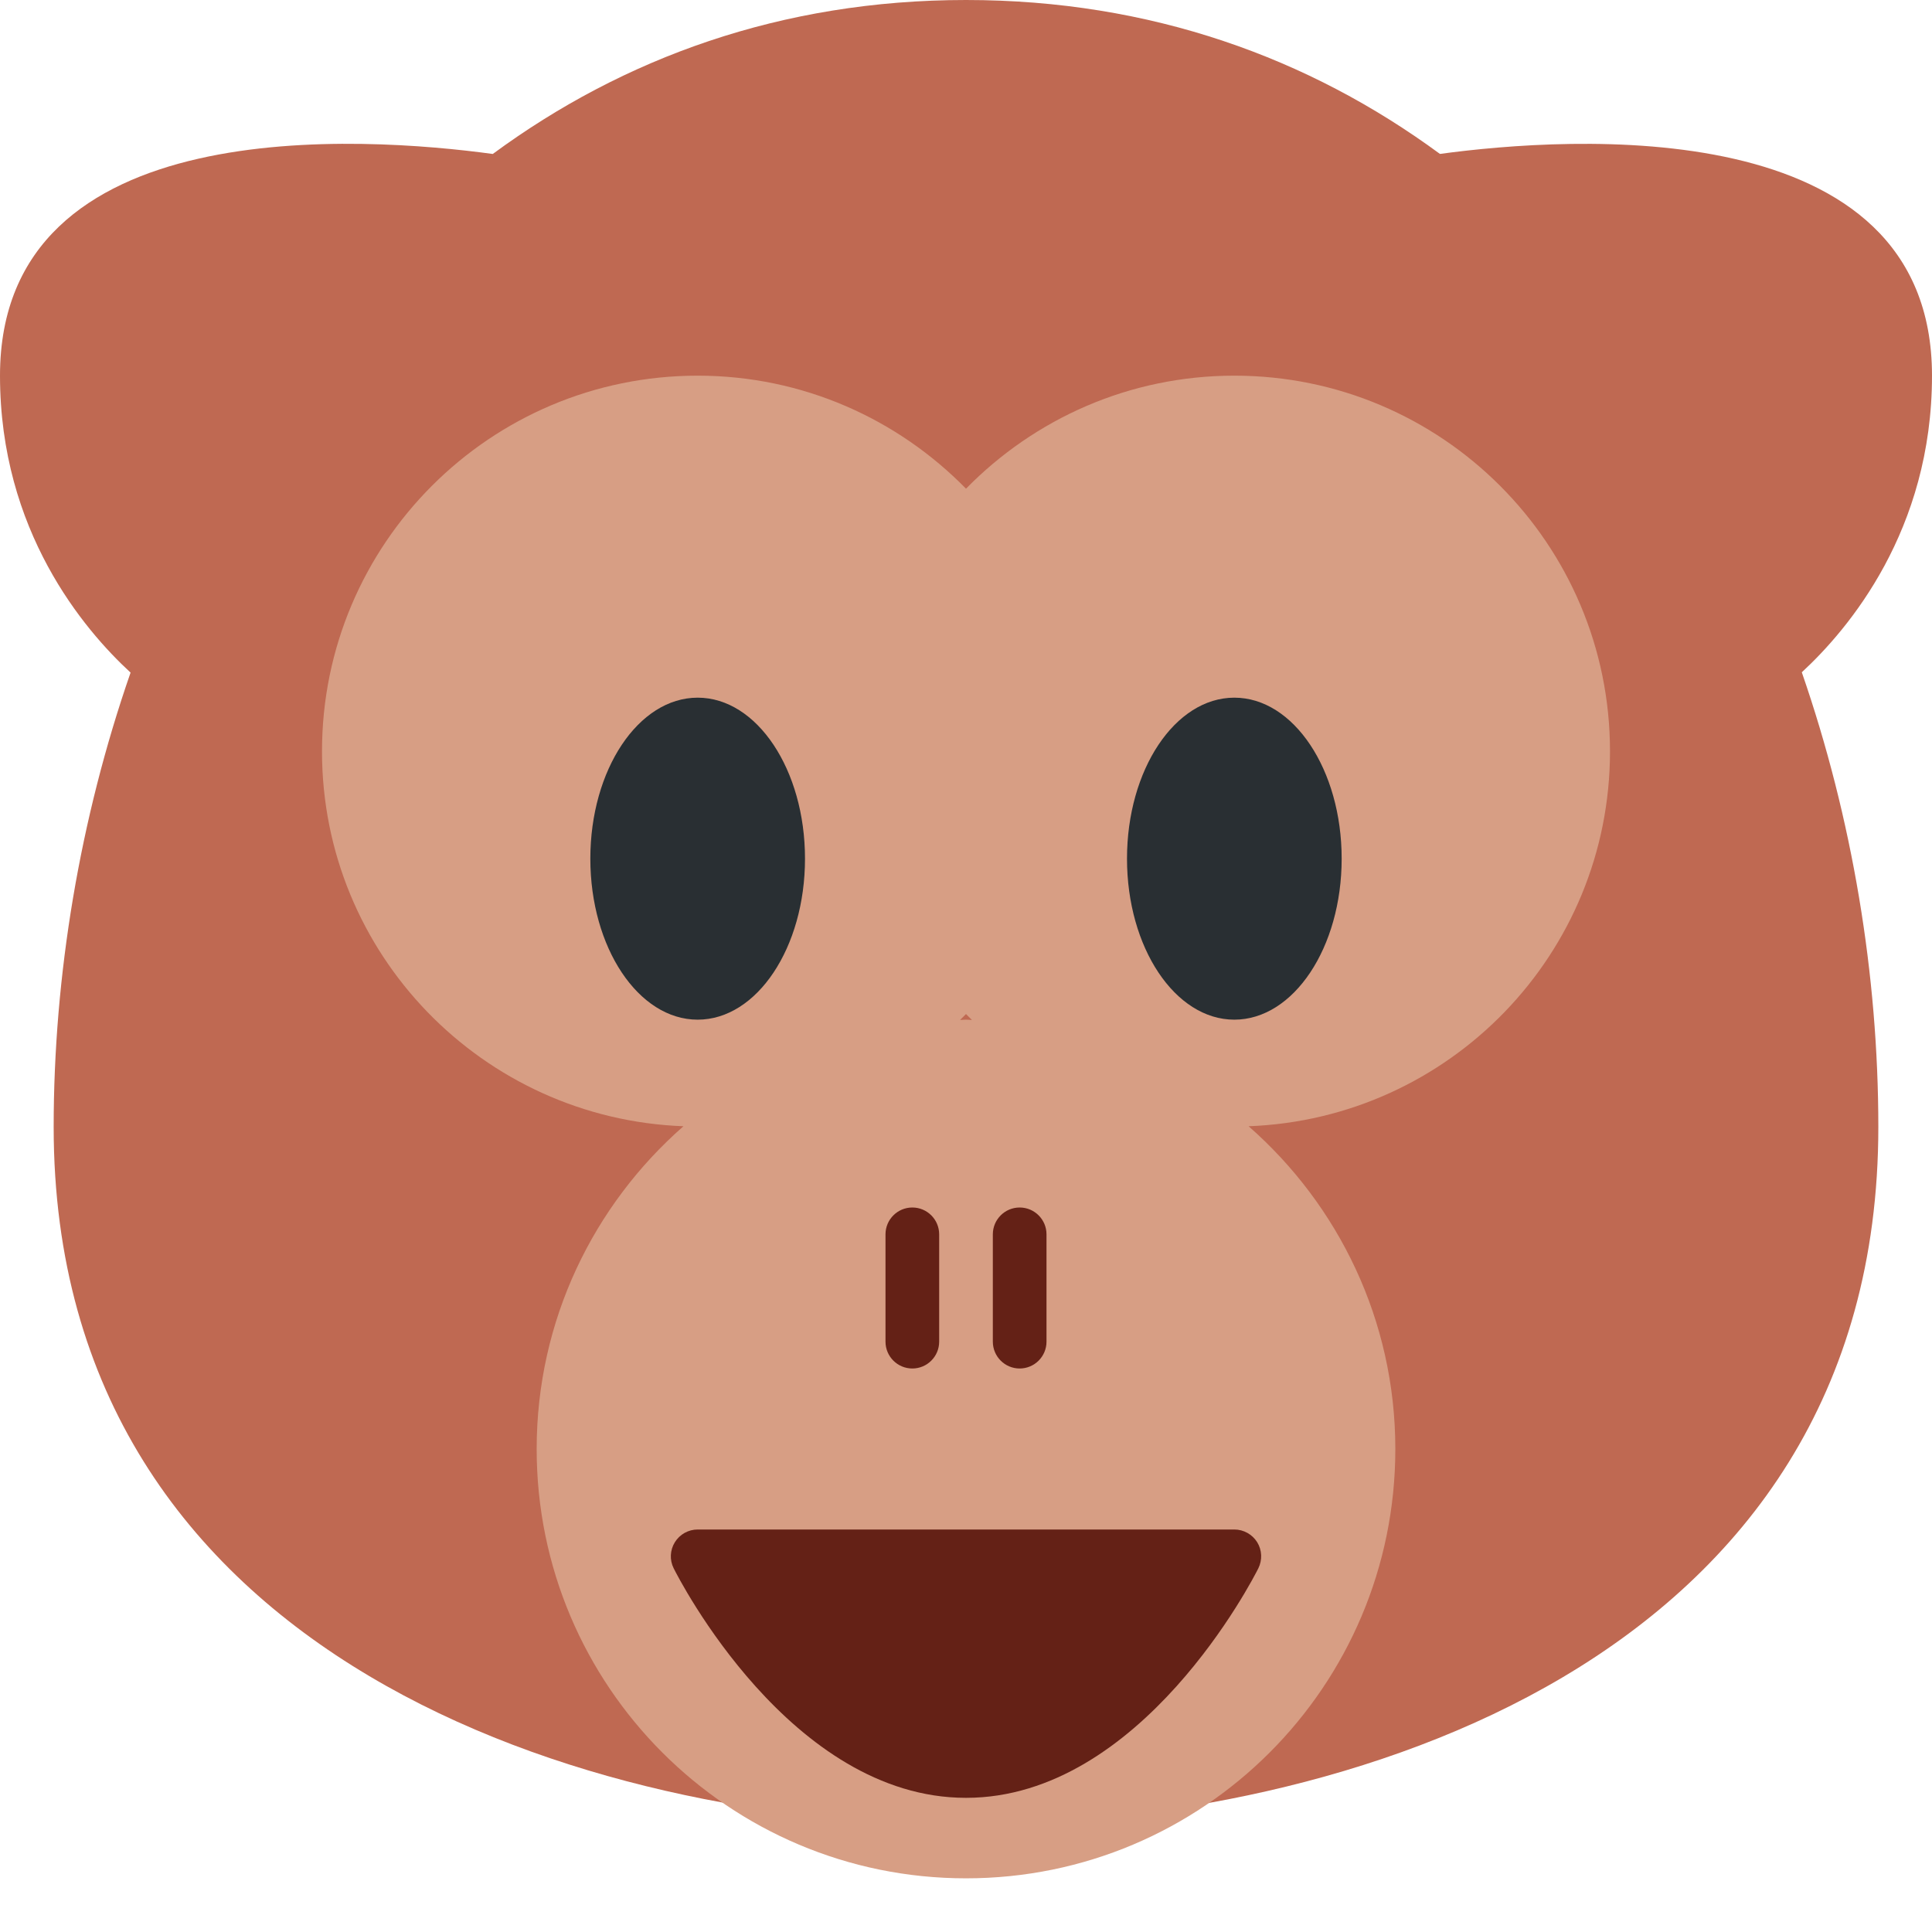
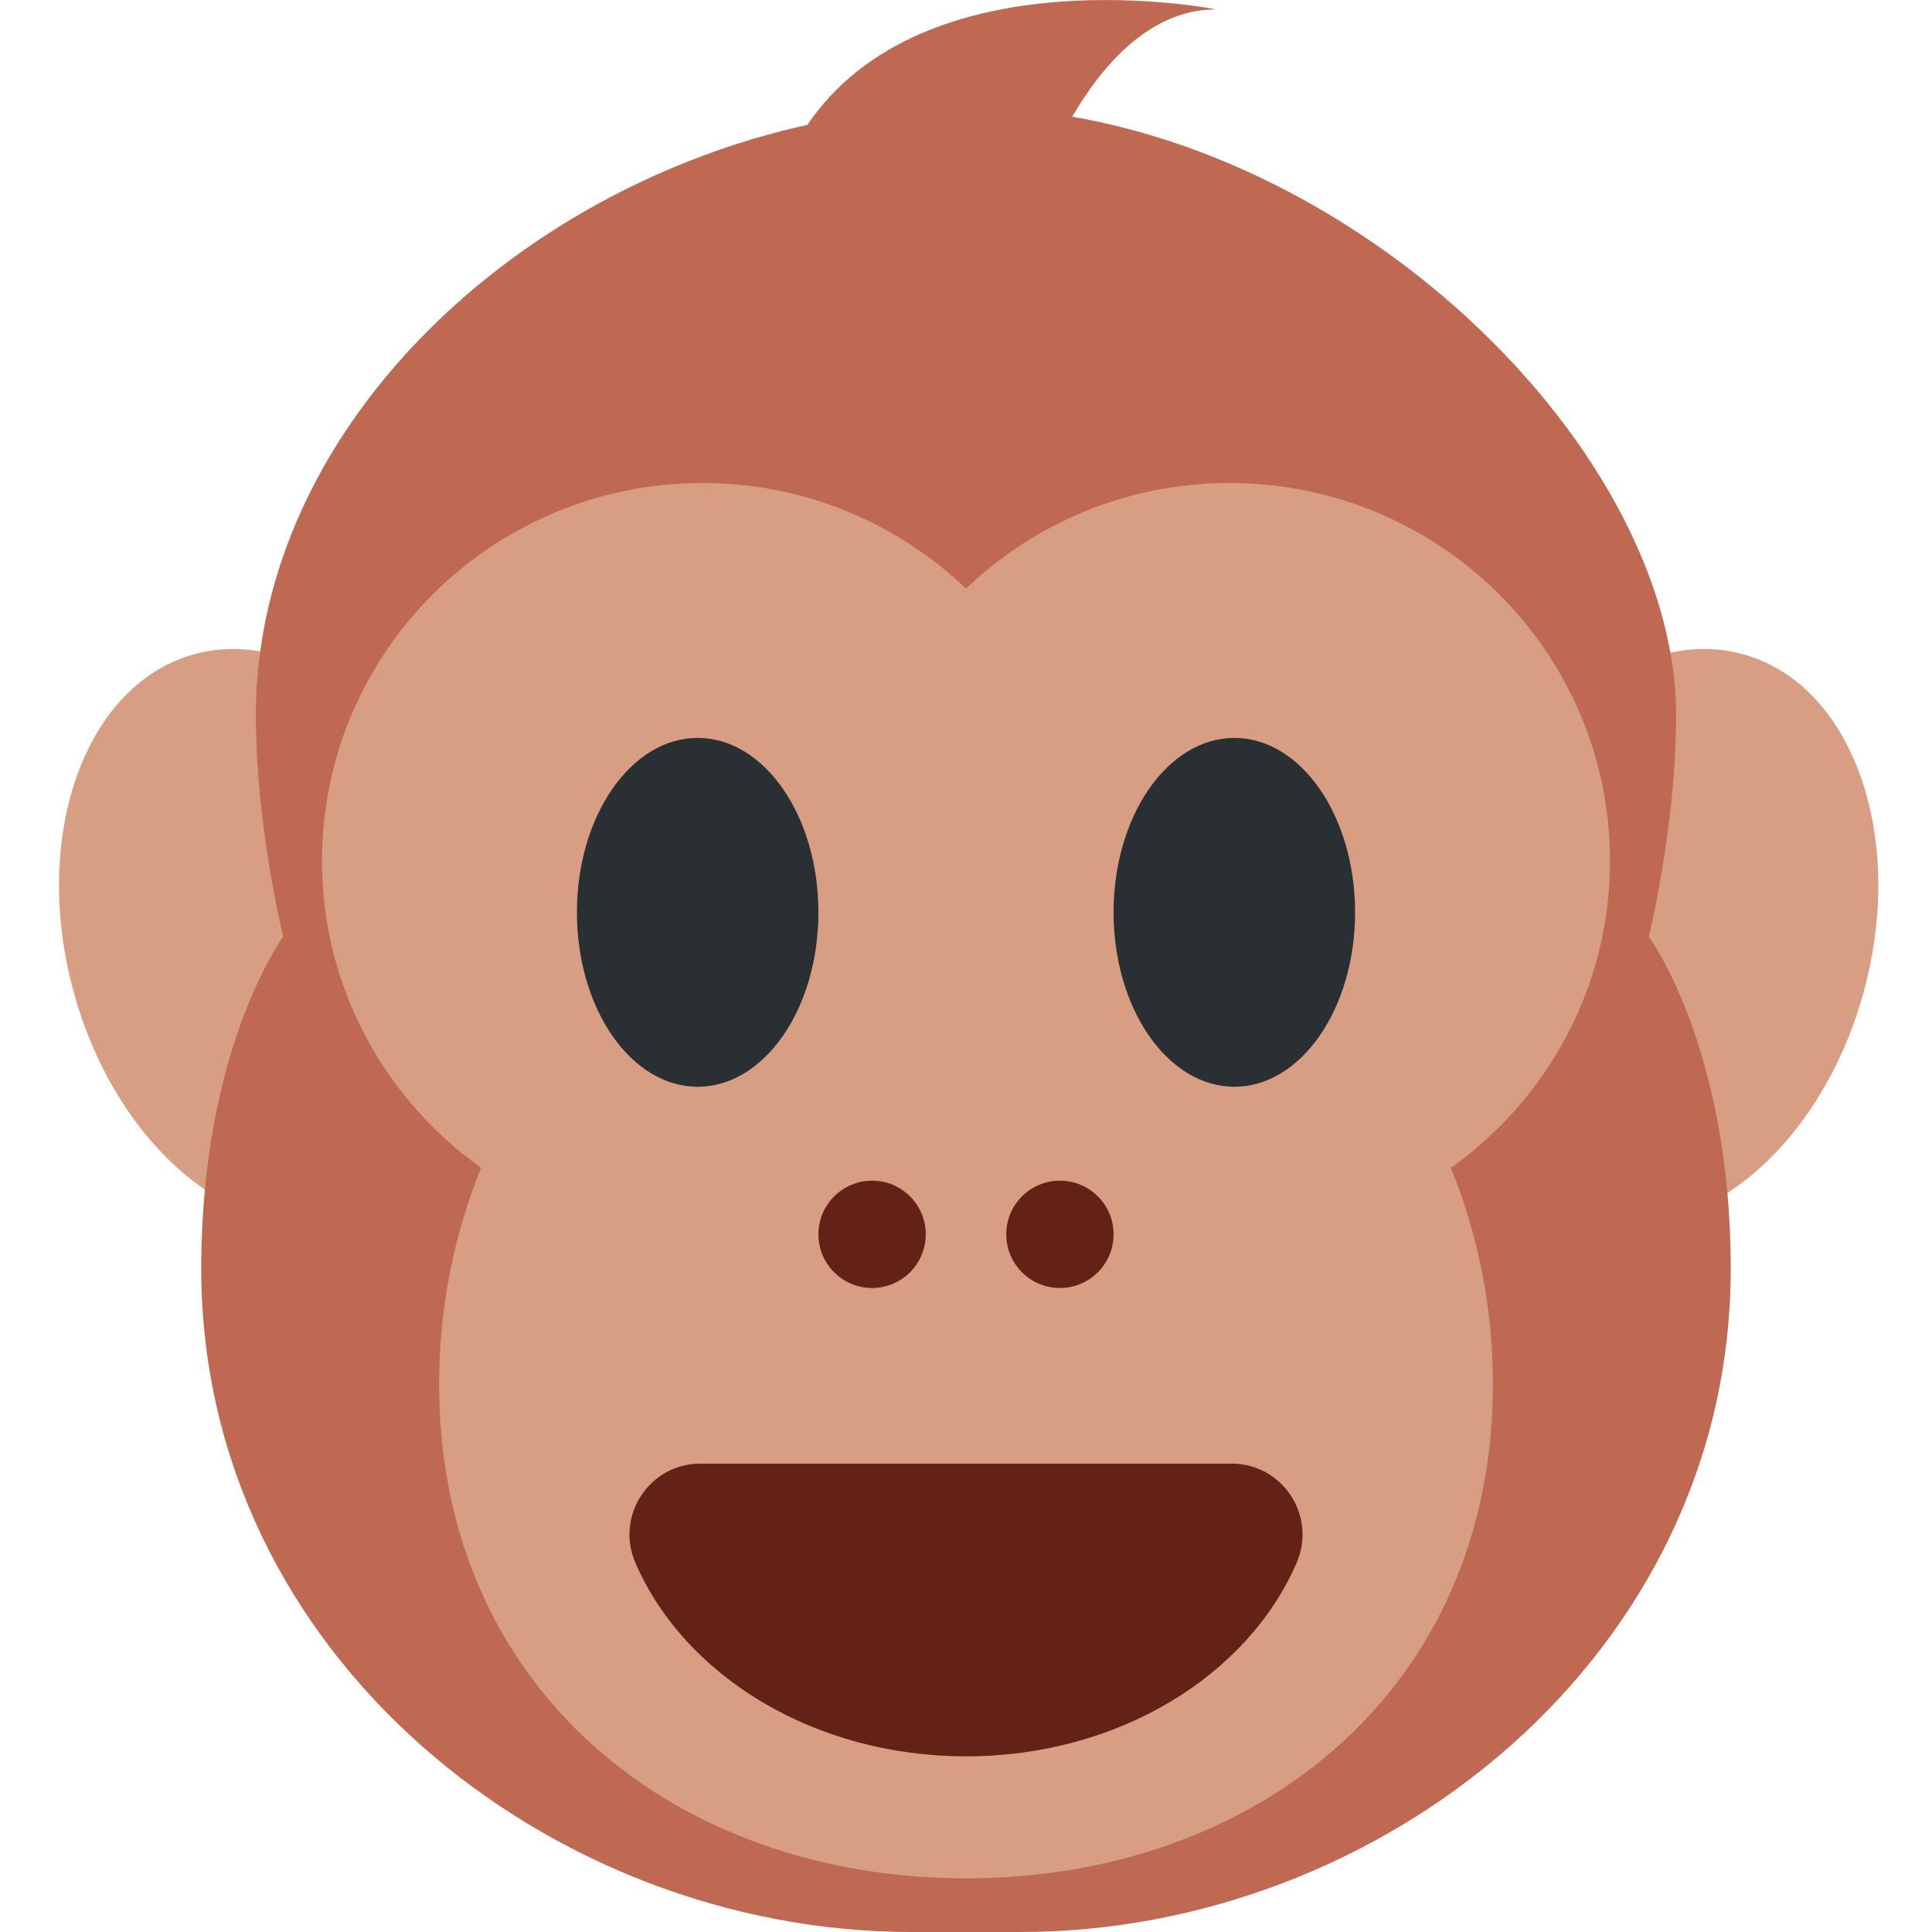
<svg xmlns="http://www.w3.org/2000/svg" viewBox="0 0 36 36">
-   <path fill="#BF6952" d="M36 7c0-4.939-6.772-4.457-9.169-4.132C24.398 1.079 21.444 0 18 0c-3.438 0-6.388 1.081-8.818 2.869C6.797 2.544 0 2.052 0 7c0 2.891 1.563 4.732 2.433 5.533C1.486 15.26 1 18.175 1 21c0 9.941 10 13 17 13s17-3 17-13c0-2.835-.483-5.75-1.426-8.473C34.445 11.722 36 9.883 36 7z" />
-   <path fill="#D79E84" d="M30 14c0-3.866-3.134-7-7-7-1.96 0-3.729.808-5 2.106C16.729 7.808 14.96 7 13 7c-3.866 0-7 3.134-7 7 0 3.777 2.993 6.846 6.735 6.986C11.062 22.453 10 24.6 10 27c0 4.419 3.581 8 8 8 4.419 0 8-3.581 8-8 0-2.4-1.062-4.547-2.734-6.014C27.008 20.846 30 17.777 30 14zm-12 5c-.038 0-.074.005-.111.006.037-.037.075-.073.111-.111l.111.111C18.074 19.005 18.038 19 18 19z" />
-   <path fill="#642116" d="M23.426 28.737c-.092-.147-.253-.237-.426-.237H13c-.173 0-.334.09-.425.237s-.1.331-.022.486c.087.175 2.176 4.277 5.447 4.277s5.36-4.102 5.447-4.276c.077-.156.07-.339-.021-.487zM17 25.5c-.276 0-.5-.224-.5-.5v-2c0-.276.224-.5.5-.5s.5.224.5.5v2c0 .276-.224.5-.5.5zm2 0c-.276 0-.5-.224-.5-.5v-2c0-.276.224-.5.5-.5s.5.224.5.5v2c0 .276-.224.5-.5.5z" />
-   <ellipse fill="#292F33" cx="13" cy="16" rx="2" ry="3" />
-   <ellipse fill="#292F33" cx="23" cy="16" rx="2" ry="3" />
+   <ellipse transform="rotate(-14.999 5.05 17.456)" fill="#D79E84" cx="5.05" cy="17.455" rx="3.818" ry="5.455" />
+   <ellipse transform="rotate(-75.001 31.05 17.455)" fill="#D79E84" cx="31.05" cy="17.455" rx="5.455" ry="3.818" />
+   <path fill="#BF6952" d="M19.018 36h-2.036C10.264 36 3.75 30.848 3.75 23.636c0-4.121 1.527-6.182 1.527-6.182s-.509-2.061-.509-4.121C4.768 7.152 11.282 2 18 2c6.718 0 13.232 6.182 13.232 11.333 0 2.061-.509 4.121-.509 4.121s1.527 2.061 1.527 6.182C32.25 30.848 25.736 36 19.018 36z" />
+   <path fill="#D79E84" d="M30 16.042C30 12.153 26.825 9 22.909 9c-1.907 0-3.635.752-4.909 1.968C16.726 9.752 14.998 9 13.091 9 9.175 9 6 12.153 6 16.042c0 2.359 1.172 4.441 2.965 5.719-.503 1.238-.783 2.6-.783 4.031C8.182 31.476 12.578 35 18 35s9.818-3.524 9.818-9.208c0-1.431-.28-2.793-.783-4.031C28.828 20.483 30 18.4 30 16.042z" />
+   <ellipse fill="#292F33" cx="13" cy="17" rx="2.25" ry="3.25" />
+   <ellipse fill="#292F33" cx="23" cy="17" rx="2.25" ry="3.25" />
+   <path fill="#642116" d="M18 32.727c2.838 0 5.254-1.505 6.162-3.61.375-.871-.262-1.844-1.21-1.844h-9.904c-.948 0-1.585.974-1.21 1.844.908 2.105 3.324 3.61 6.162 3.61z" />
+   <circle fill="#642116" cx="16.25" cy="23" r="1" />
+   <circle fill="#642116" cx="19.75" cy="23" r="1" />
+   <path fill="#BF6952" d="M22.66.175s-5.455-1.091-7.636 2.182 4.364 1.091 4.364 1.091S20.478.175 22.66.175z" />
</svg>
